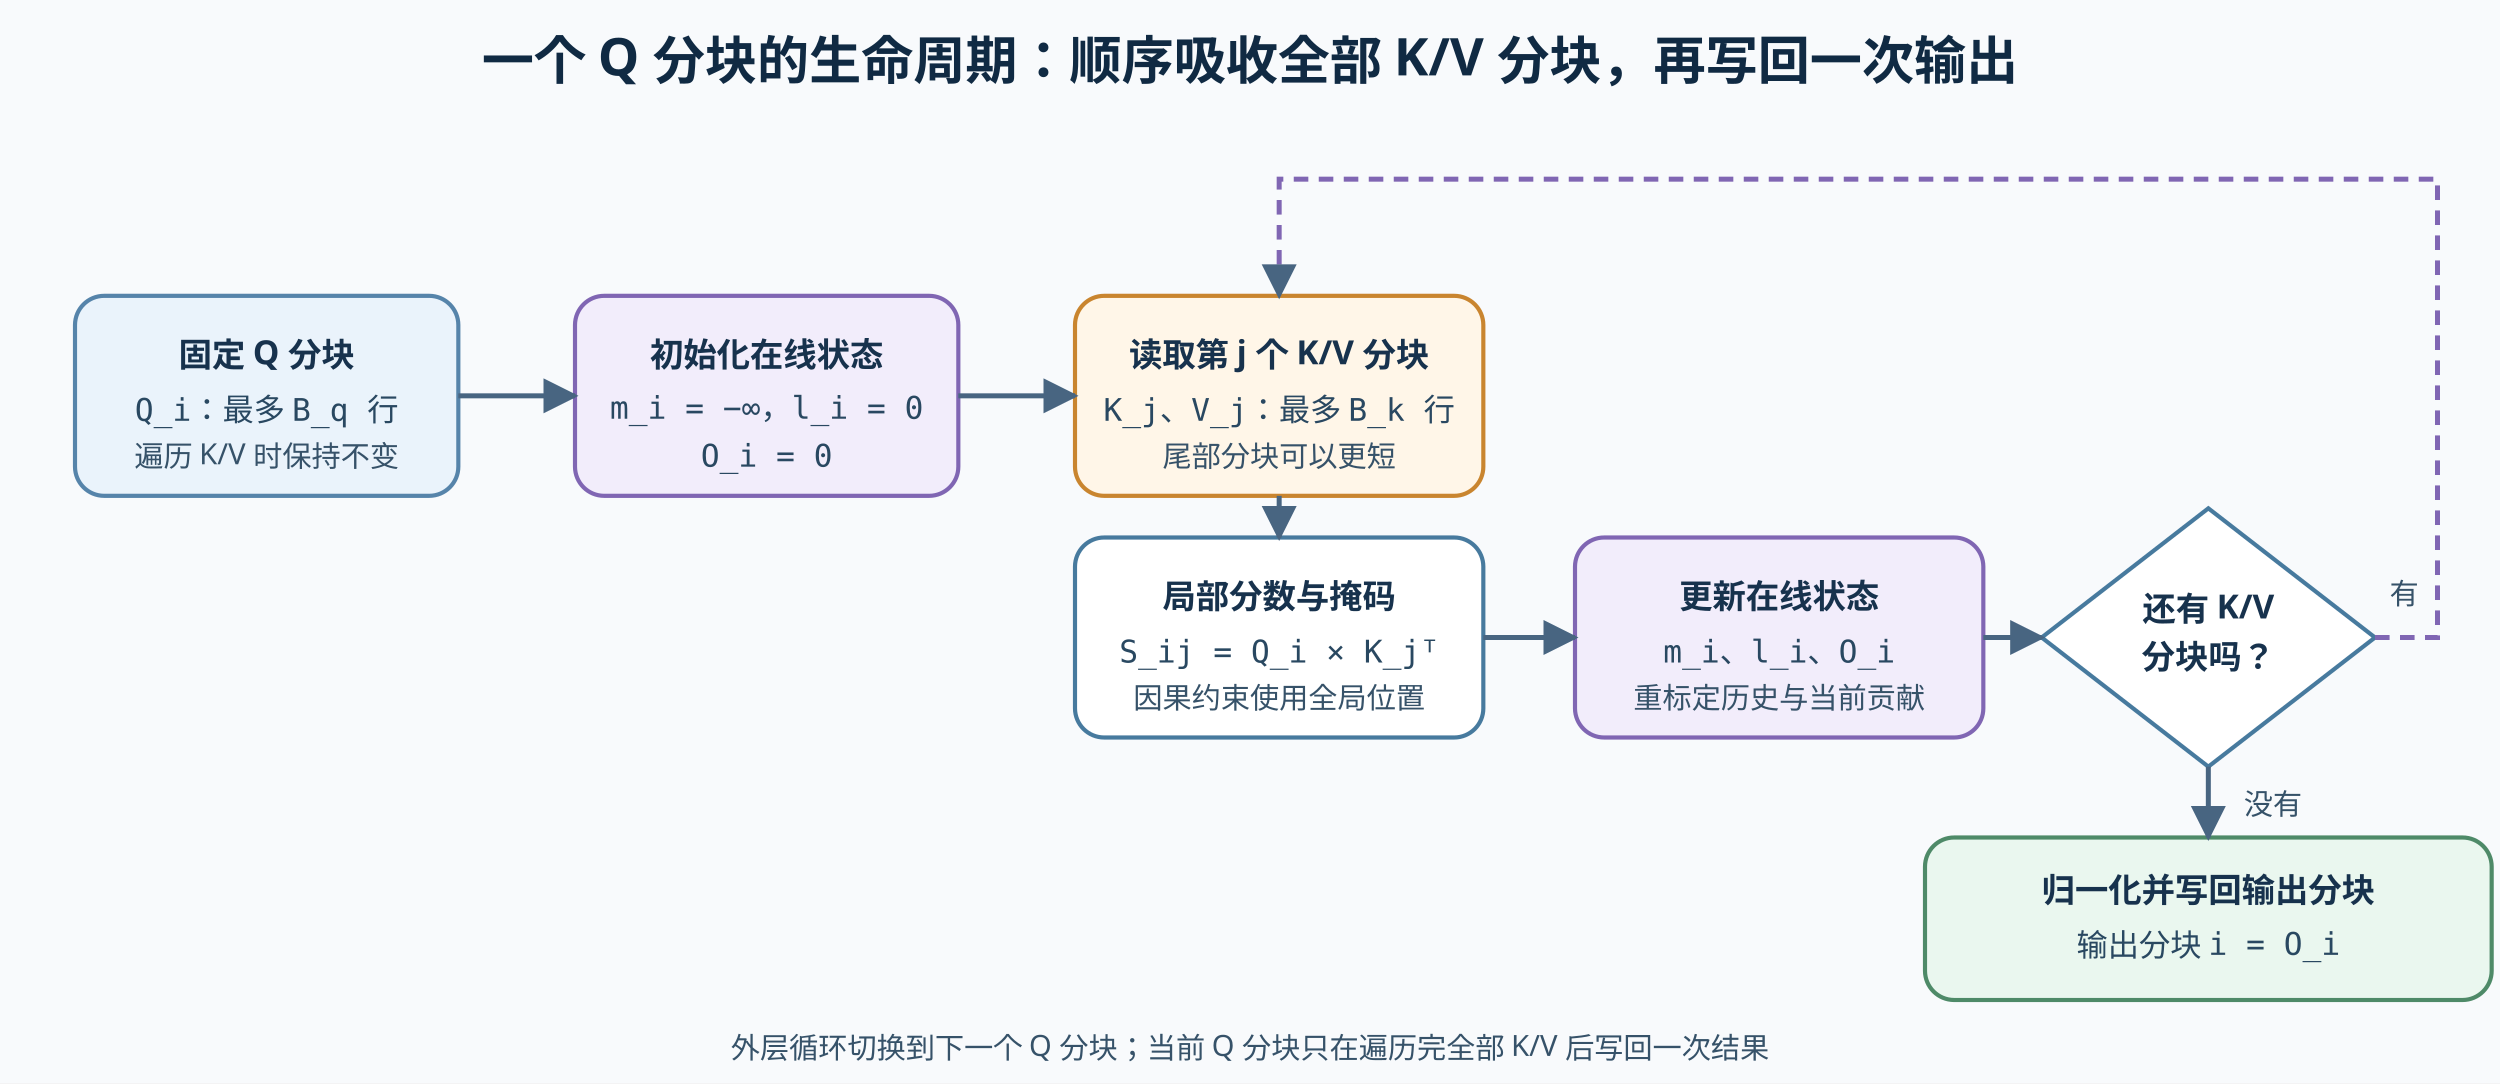
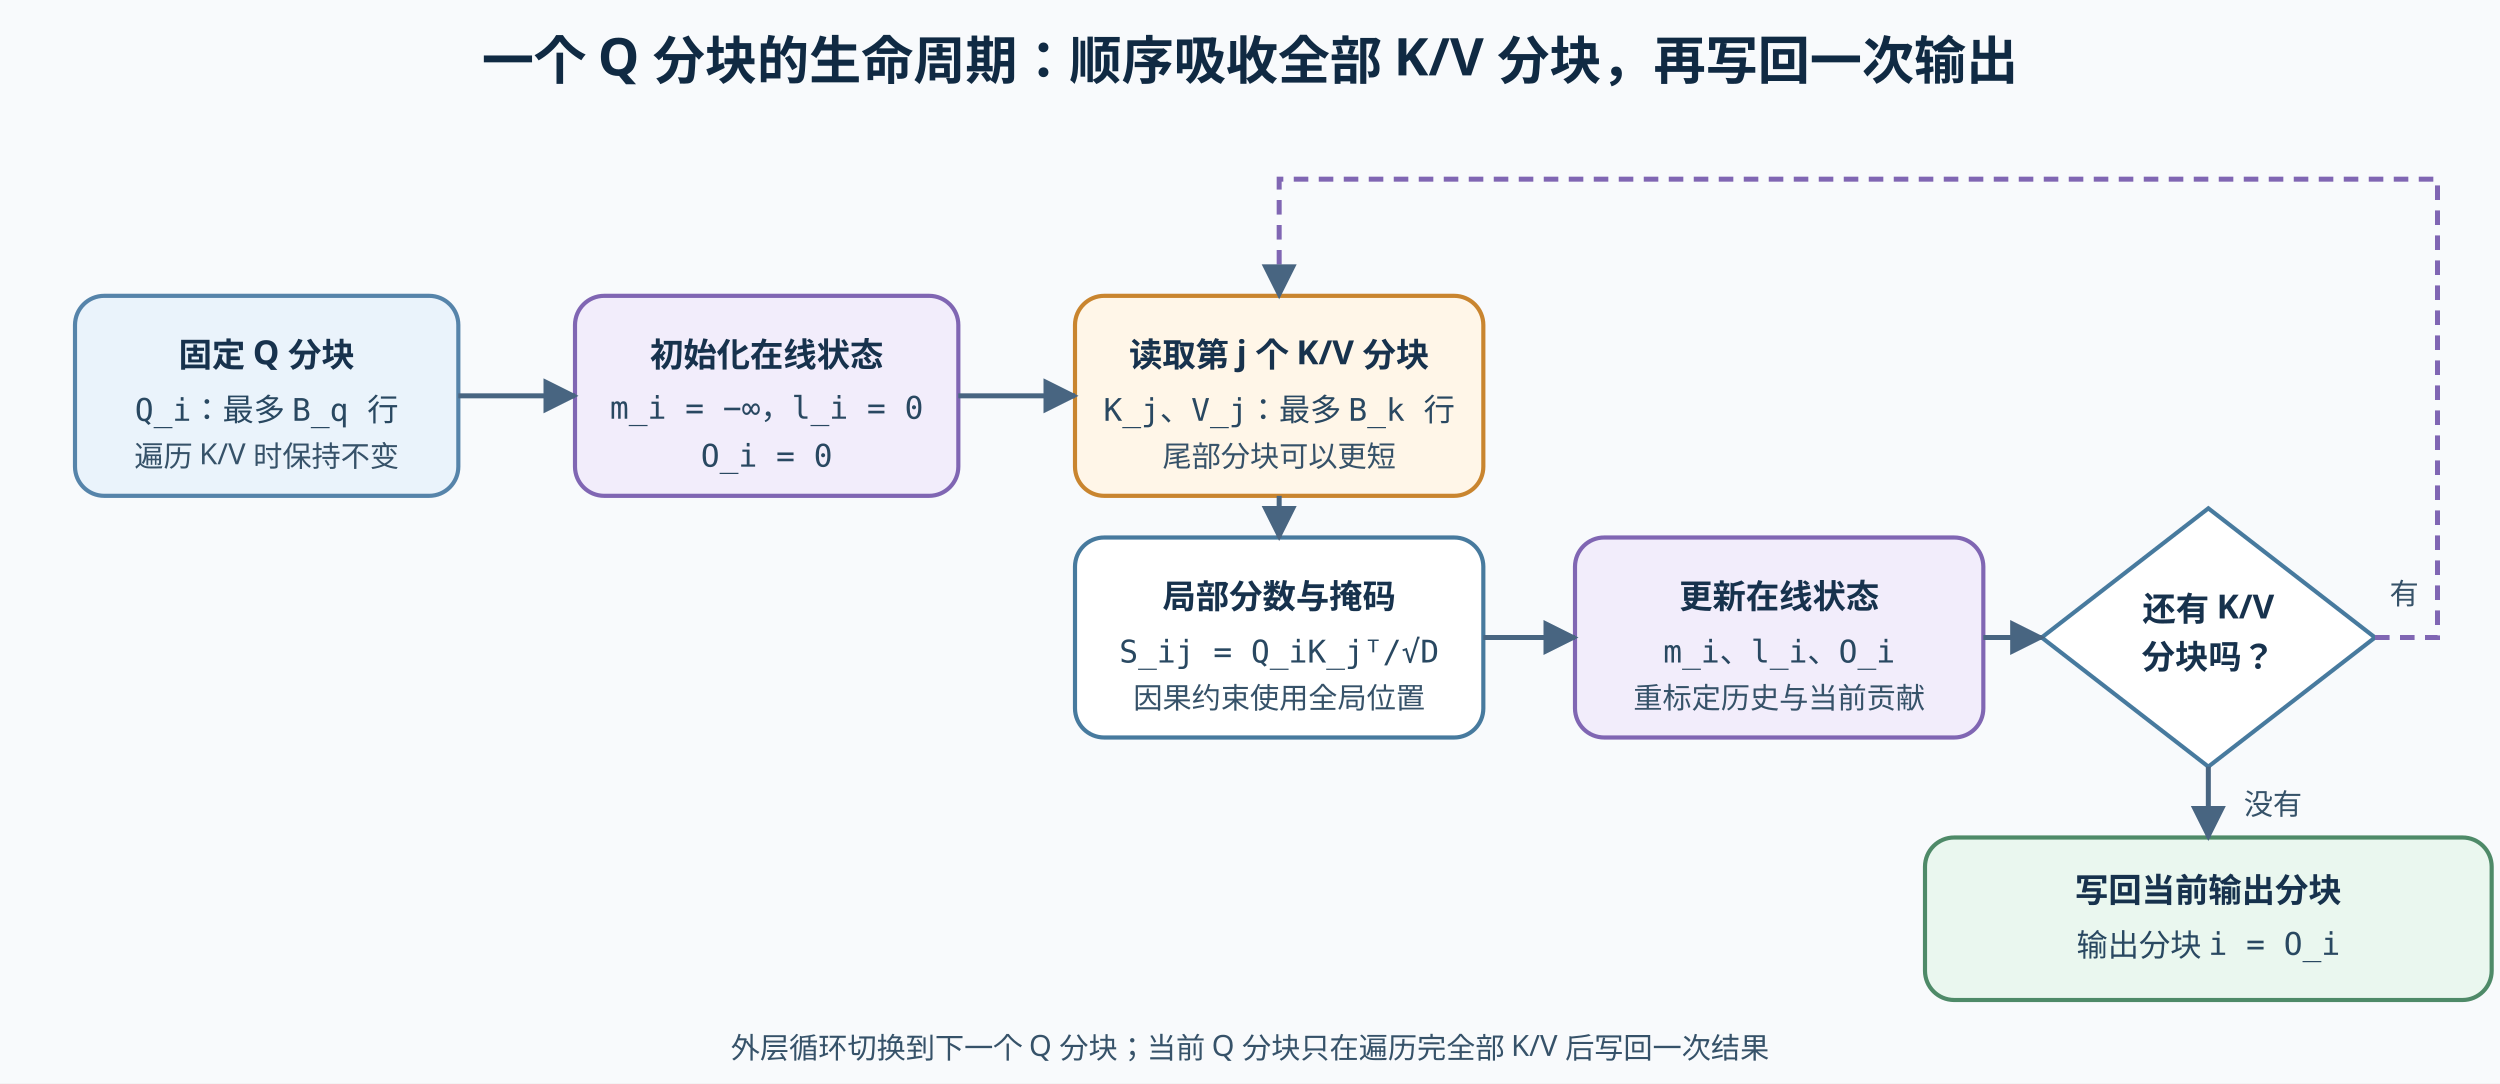
<svg xmlns="http://www.w3.org/2000/svg" width="1200" height="520" viewBox="0 0 1200 520" role="img" aria-labelledby="title desc">
  <defs>
    <marker id="arrow" viewBox="0 0 10 10" refX="9" refY="5" markerWidth="7" markerHeight="7" orient="auto">
      <path d="M0 0 L10 5 L0 10 Z" fill="#486581" />
    </marker>
    <style>.title{font:700 25px sans-serif;fill:#102a43}.node{fill:#fff;stroke:#477a9e;stroke-width:2}.fixed{fill:#eaf3fb;stroke:#5684aa;stroke-width:2}.tile{fill:#fff6e8;stroke:#c9852f;stroke-width:2}.state{fill:#f2edfb;stroke:#8066b3;stroke-width:2}.result{fill:#eaf7ef;stroke:#4e8a68;stroke-width:2}.diamond{fill:#fff;stroke:#477a9e;stroke-width:2}.label{font:700 16px sans-serif;fill:#17324d}.small{font:14px sans-serif;fill:#365269}.formula{font:15px monospace;fill:#294861}.edge{fill:none;stroke:#486581;stroke-width:2.4;marker-end:url(#arrow)}.loop{fill:none;stroke:#8066b3;stroke-width:2.4;stroke-dasharray:7 5;marker-end:url(#arrow)}</style>
  </defs>
  <rect x="0" y="0" width="1200" height="520" fill="#f8fafc" />
  <text x="600" y="38" text-anchor="middle" class="title">一个 Q 分块的生命周期：顺序吸收全部 K/V 分块，再写回一次输出</text>
  <rect x="36" y="142" width="184" height="96" rx="14" class="fixed" />
  <text x="128" y="176" text-anchor="middle" class="label">固定 Q 分块</text>
  <text x="128" y="202" text-anchor="middle" class="formula">Q_i：最多 B_q 行</text>
  <text x="128" y="224" text-anchor="middle" class="small">遍历 K/V 时保持不变</text>
  <rect x="276" y="142" width="184" height="96" rx="14" class="state" />
  <text x="368" y="176" text-anchor="middle" class="label">初始化在线状态</text>
  <text x="368" y="201" text-anchor="middle" class="formula">m_i = −∞，l_i = 0</text>
  <text x="368" y="224" text-anchor="middle" class="formula">O_i = 0</text>
  <rect x="516" y="142" width="196" height="96" rx="14" class="tile" />
  <text x="614" y="176" text-anchor="middle" class="label">读取第 j 个 K/V 分块</text>
  <text x="614" y="202" text-anchor="middle" class="formula">K_j、V_j：最多 B_k 行</text>
  <text x="614" y="224" text-anchor="middle" class="small">尾部分块可以更短</text>
  <rect x="516" y="258" width="196" height="96" rx="14" class="node" />
  <text x="614" y="292" text-anchor="middle" class="label">局部分数与掩码</text>
-   <text x="614" y="318" text-anchor="middle" class="formula">S_ij = Q_i × K_jᵀ</text>
+   <text x="614" y="318" text-anchor="middle" class="formula">S_ij = Q_iK_jᵀ/√D</text>
  <text x="614" y="340" text-anchor="middle" class="small">因果约束使用全局位置</text>
  <rect x="756" y="258" width="196" height="96" rx="14" class="state" />
  <text x="854" y="292" text-anchor="middle" class="label">更新在线状态</text>
  <text x="854" y="318" text-anchor="middle" class="formula">m_i、l_i、O_i</text>
  <text x="854" y="340" text-anchor="middle" class="small">重标定历史与当前贡献</text>
  <path d="M220 190 H276" class="edge" />
  <path d="M460 190 H516" class="edge" />
  <path d="M614 238 V258" class="edge" />
  <path d="M712 306 H756" class="edge" />
  <polygon points="1060,244 1140,306 1060,368 980,306" class="diamond" />
  <text x="1060" y="298" text-anchor="middle" class="label">还有 K/V</text>
  <text x="1060" y="321" text-anchor="middle" class="label">分块吗？</text>
  <path d="M952 306 H980" class="edge" />
  <path d="M1140 306 H1170 V86 H614 V142" class="loop" />
  <text x="1154" y="290" text-anchor="middle" class="small">有</text>
  <rect x="924" y="402" width="272" height="78" rx="14" class="result" />
-   <text x="1060" y="433" text-anchor="middle" class="label">归一化并写回输出分块</text>
+   <text x="1060" y="433" text-anchor="middle" class="label">写回当前输出分块</text>
  <text x="1060" y="459" text-anchor="middle" class="formula">输出分块 i = O_i</text>
  <path d="M1060 368 V402" class="edge" />
  <text x="1077" y="391" class="small">没有</text>
  <text x="600" y="508" text-anchor="middle" class="small">外层循环切换到下一个 Q 分块；当前 Q 分块只在遍历完全部 K/V 后写回一次结果</text>
</svg>
